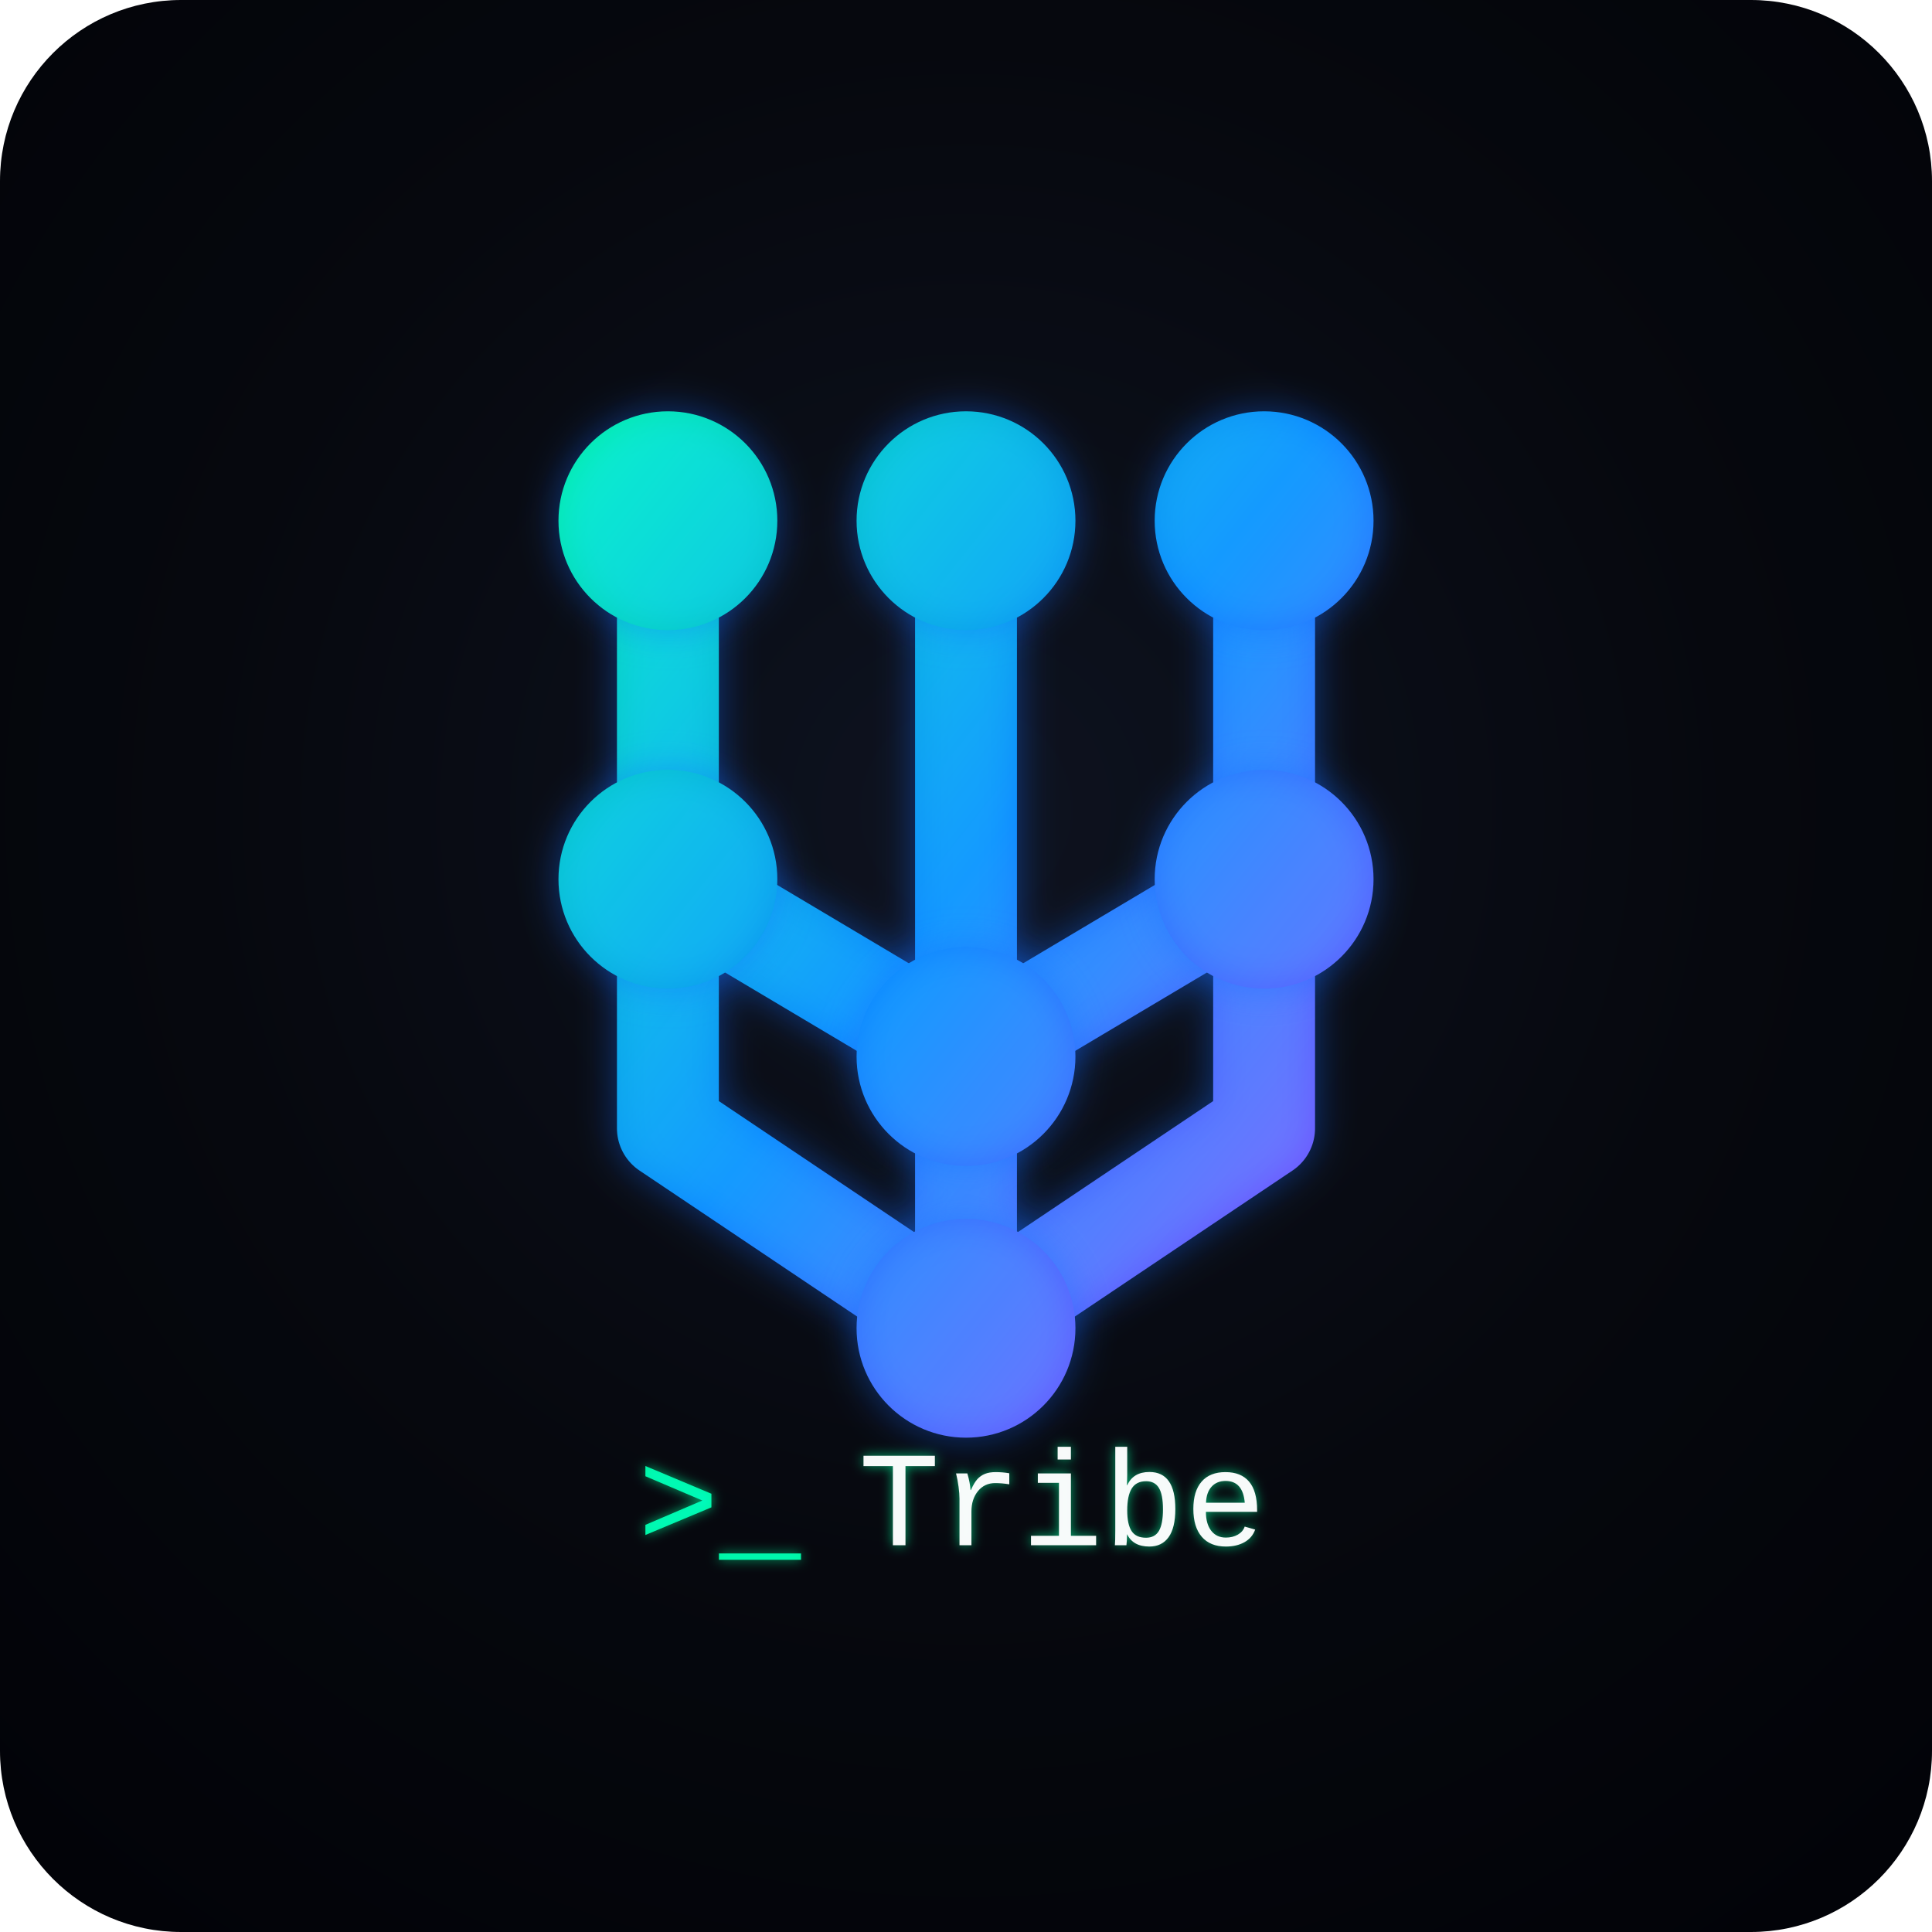
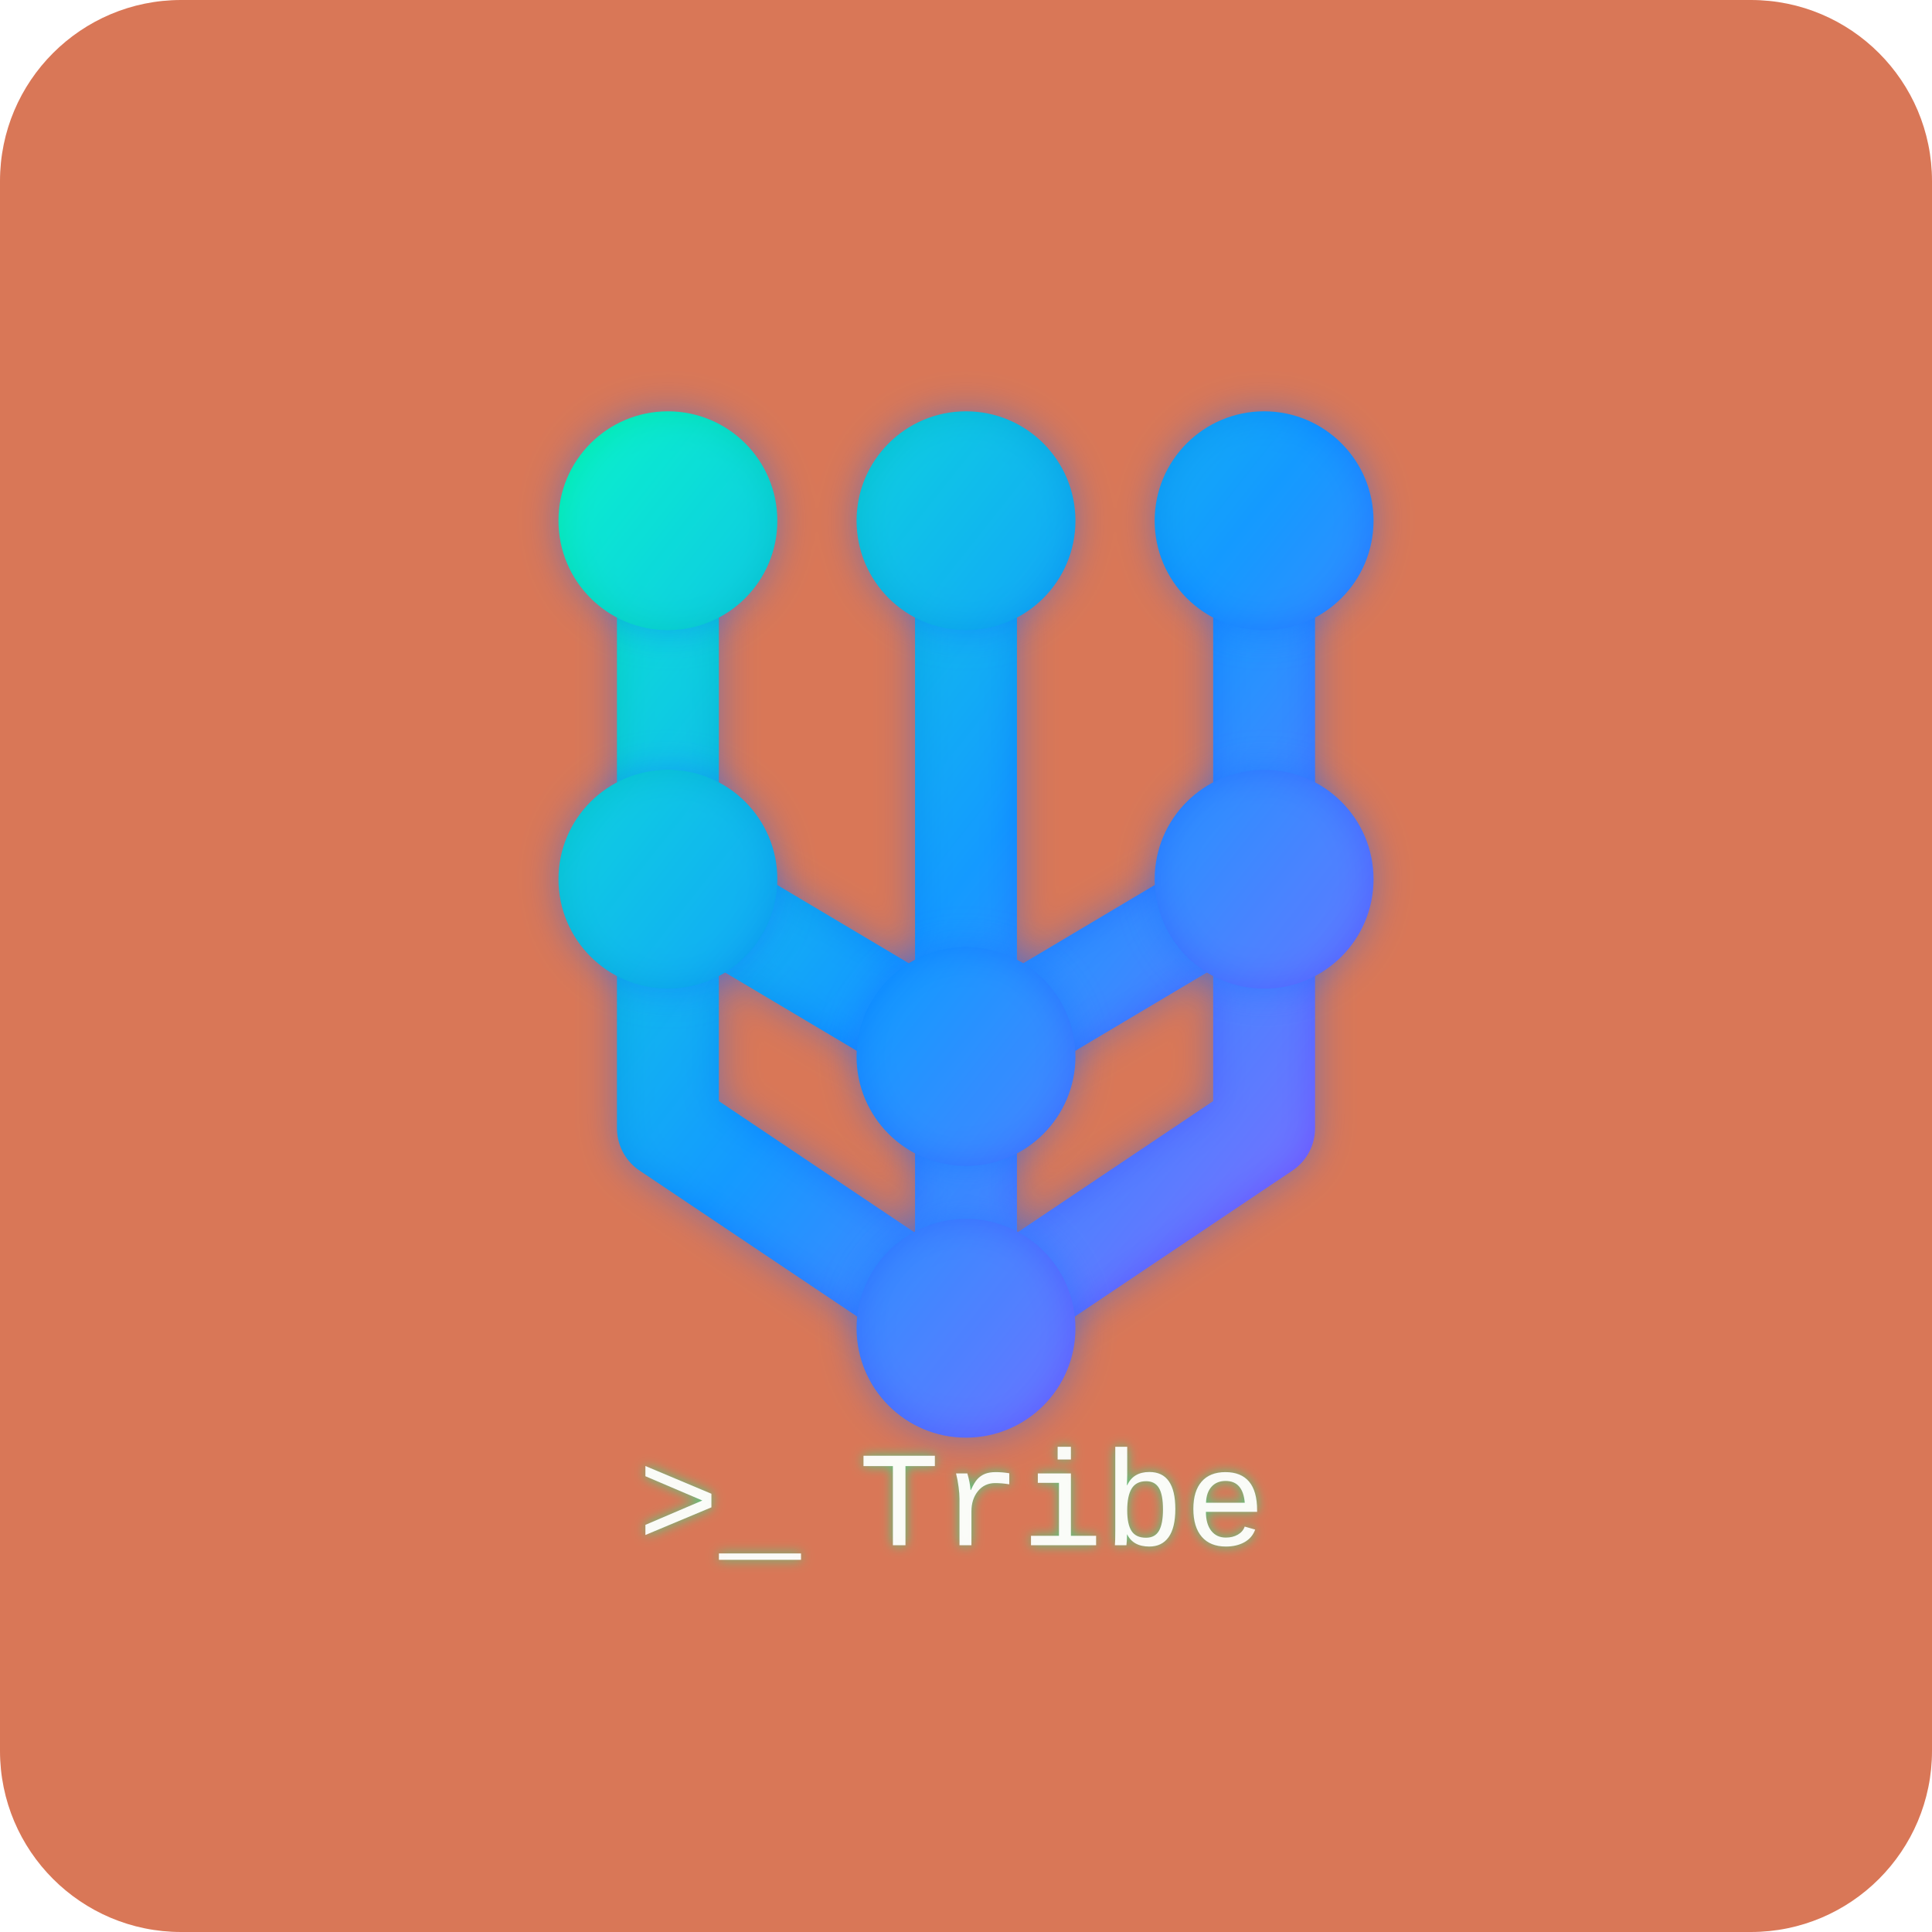
<svg xmlns="http://www.w3.org/2000/svg" width="1024" height="1024" viewBox="0 0 1024 1024" fill="none">
  <defs>
    <radialGradient id="bg" cx="50%" cy="42%" r="72%">
      <stop offset="0%" stop-color="#0E1320" />
      <stop offset="55%" stop-color="#06080E" />
      <stop offset="100%" stop-color="#020308" />
    </radialGradient>
    <linearGradient id="tribeGradient" x1="238" y1="270" x2="786" y2="704" gradientUnits="userSpaceOnUse">
      <stop offset="0%" stop-color="#00F59C" />
      <stop offset="48%" stop-color="#0B83FF" />
      <stop offset="100%" stop-color="#9D38FF" />
    </linearGradient>
    <filter id="glow" x="120" y="150" width="784" height="650" filterUnits="userSpaceOnUse" color-interpolation-filters="sRGB">
      <feGaussianBlur stdDeviation="10" result="blur" />
      <feColorMatrix in="blur" type="matrix" values="0 0 0 0 0.08 0 0 0 0 0.42 0 0 0 0 1 0 0 0 0.45 0" />
      <feBlend in="SourceGraphic" mode="screen" />
    </filter>
    <filter id="textGlow" x="330" y="718" width="390" height="120" filterUnits="userSpaceOnUse" color-interpolation-filters="sRGB">
      <feGaussianBlur stdDeviation="3" result="blur" />
      <feColorMatrix in="blur" type="matrix" values="0 0 0 0 0 0 0 0 0 1 0 0 0 0 0.62 0 0 0 0.65 0" />
      <feBlend in="SourceGraphic" mode="screen" />
    </filter>
  </defs>
-   <rect width="1024" height="1024" rx="96" fill="url(#bg)" />
+   <rect width="1024" height="1024" rx="96" fill="#D97757" />
  <g filter="url(#glow)" stroke="url(#tribeGradient)" stroke-width="54" stroke-linecap="round" stroke-linejoin="round">
    <path d="M354 328V466L354 598L512 704L670 598V466V328" />
    <path d="M512 328V704" />
    <path d="M354 466L512 560L670 466" />
  </g>
  <g fill="url(#tribeGradient)" filter="url(#glow)">
    <circle cx="354" cy="276" r="58" />
    <circle cx="512" cy="276" r="58" />
    <circle cx="670" cy="276" r="58" />
    <circle cx="354" cy="466" r="58" />
    <circle cx="512" cy="560" r="58" />
    <circle cx="670" cy="466" r="58" />
    <circle cx="512" cy="704" r="58" />
  </g>
  <g filter="url(#textGlow)" font-family="ui-monospace, SFMono-Regular, Menlo, Monaco, Consolas, 'Liberation Mono', monospace" font-size="72" font-weight="500">
-     <text x="338" y="819" fill="#00F59C">&gt;_</text>
-     <text x="455" y="819" fill="#F7F7F8">Tribe</text>
+     <text x="338" y="819" fill="#FAF9F5">&gt;_</text>
+     <text x="455" y="819" fill="#FAF9F5">Tribe</text>
  </g>
</svg>
